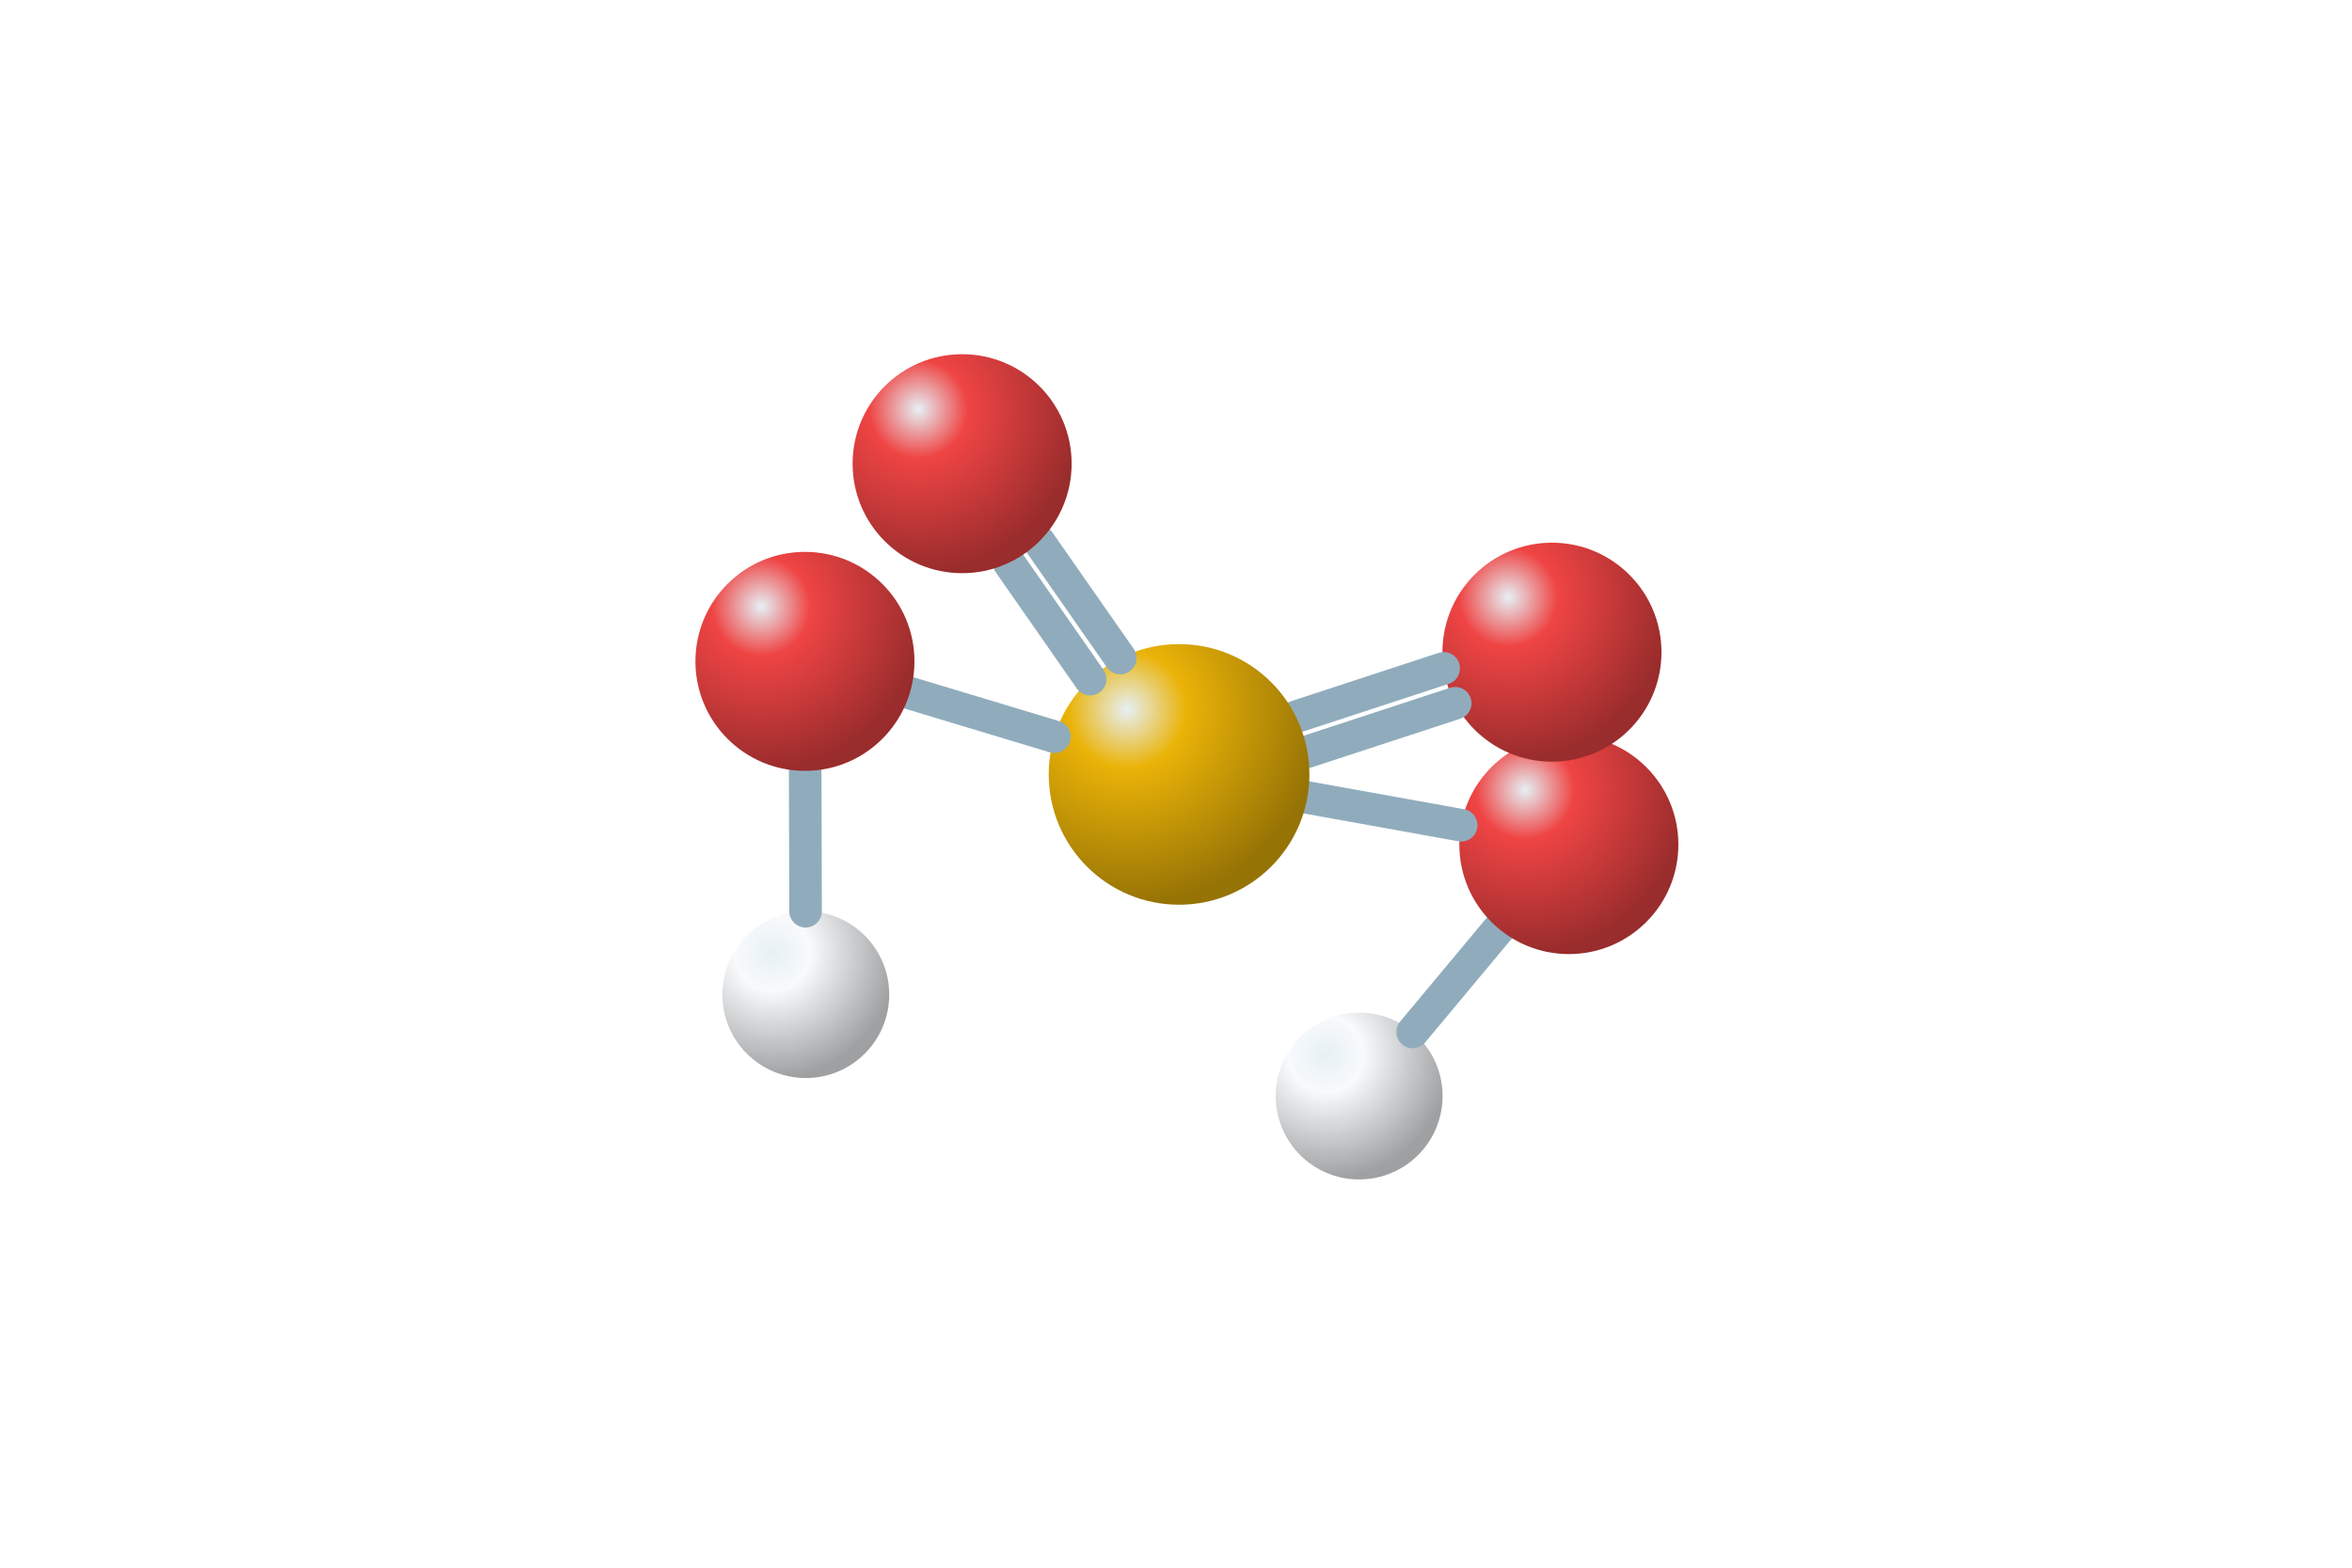
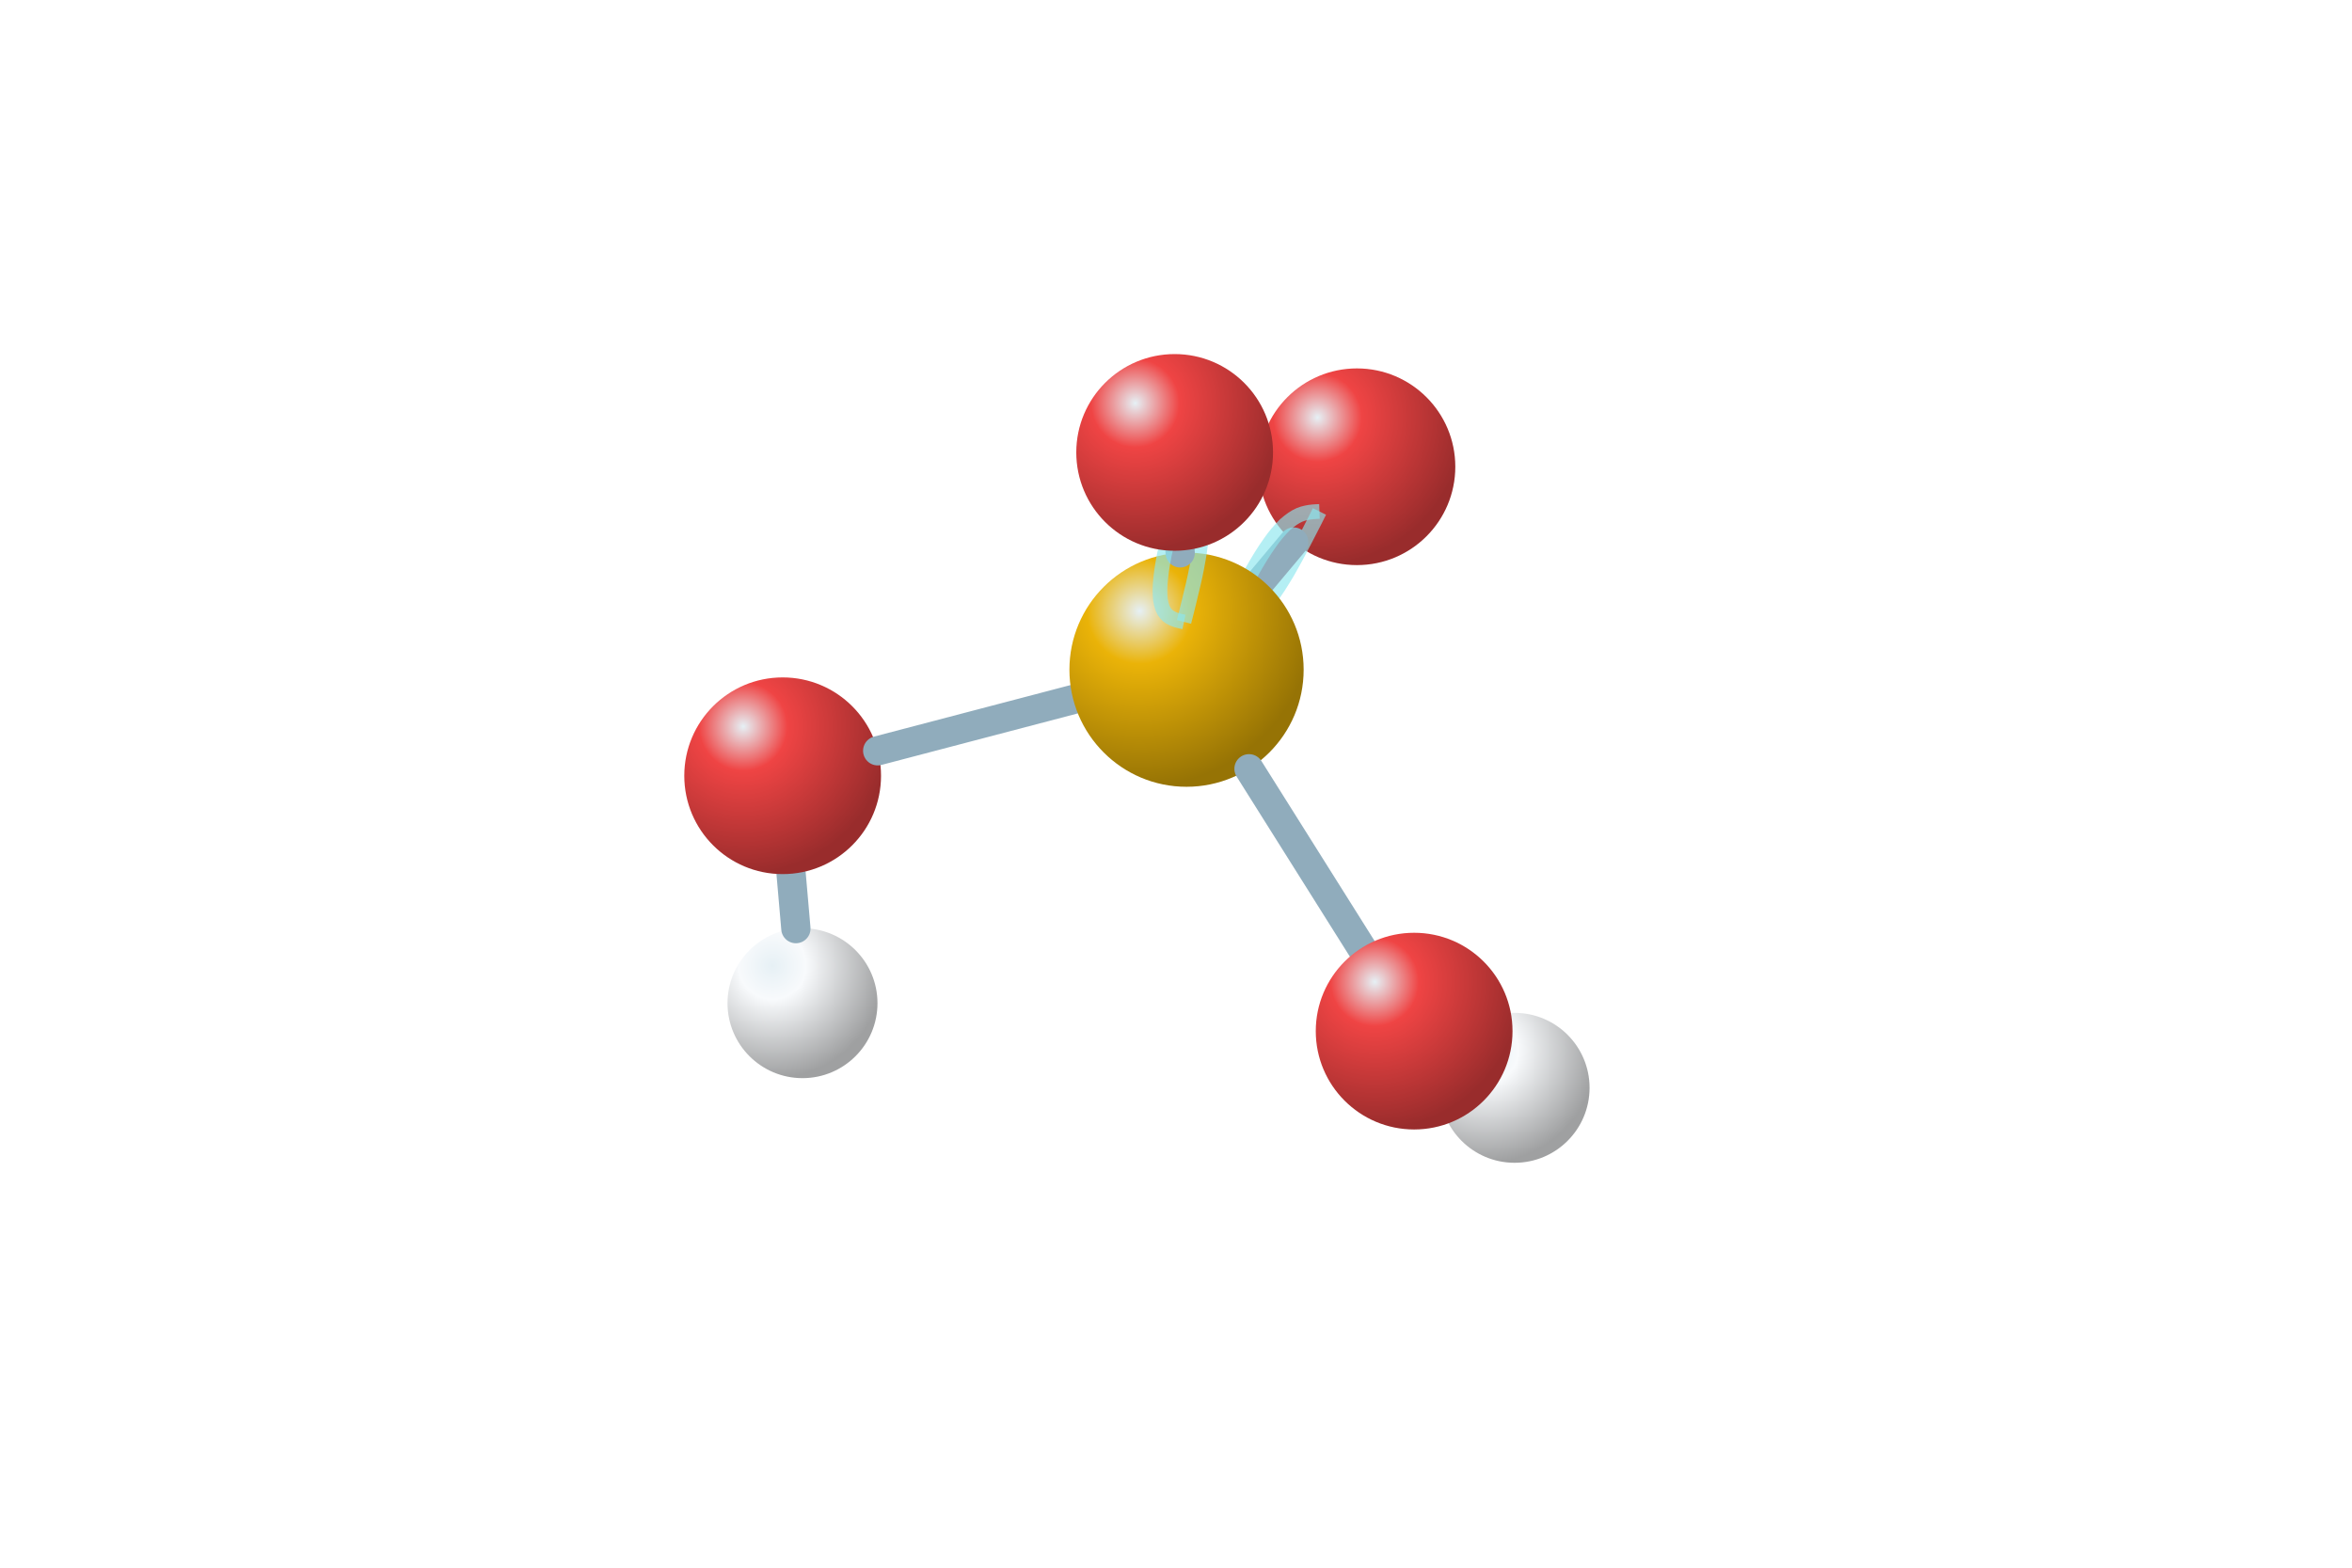
<svg xmlns="http://www.w3.org/2000/svg" viewBox="0 0 192 128">
  <defs>
    <radialGradient id="S" cx="30%" cy="25%" r="75%">
      <stop stop-color="#e6f0f5" />
      <stop offset=".3" stop-color="#eab308" />
      <stop offset="1" stop-color="#967305" />
    </radialGradient>
    <radialGradient id="O" cx="30%" cy="25%" r="75%">
      <stop stop-color="#e6f0f5" />
      <stop offset=".3" stop-color="#ef4444" />
      <stop offset="1" stop-color="#992c2c" />
    </radialGradient>
    <radialGradient id="H" cx="30%" cy="25%" r="75%">
      <stop stop-color="#e6f0f5" />
      <stop offset=".3" stop-color="#f8fafc" />
      <stop offset="1" stop-color="#9fa0a1" />
    </radialGradient>
  </defs>
-   <circle cx="110.95" cy="89.49" r="6.81" fill="url(#H)" />
-   <path d="M122.35 75.83L115.32 84.26" stroke="#90acbc" stroke-width="2.66" stroke-linecap="round" />
-   <circle cx="128.07" cy="68.96" r="8.94" fill="url(#O)" />
-   <path d="M106.73 65.12L119.28 67.38" stroke="#90acbc" stroke-width="2.66" stroke-linecap="round" />
-   <circle cx="126.69" cy="53.25" r="8.94" fill="url(#O)" />
-   <path d="M105.8 58.52L117.85 54.57" stroke="#90acbc" stroke-width="2.66" stroke-linecap="round" />
-   <path d="M106.73 61.37L118.79 57.42" stroke="#90acbc" stroke-width="2.66" stroke-linecap="round" />
-   <circle cx="96.25" cy="63.23" r="10.64" fill="url(#S)" />
-   <path d="M88.99 55.45L82.36 45.94" stroke="#90acbc" stroke-width="2.66" stroke-linecap="round" />
-   <path d="M91.45 53.73L84.82 44.23" stroke="#90acbc" stroke-width="2.66" stroke-linecap="round" />
-   <circle cx="78.54" cy="37.86" r="8.94" fill="url(#O)" />
-   <path d="M86.07 60.15L74.26 56.59" stroke="#90acbc" stroke-width="2.66" stroke-linecap="round" />
-   <circle cx="65.78" cy="81.21" r="6.81" fill="url(#H)" />
-   <path d="M65.73 62.94L65.76 74.4" stroke="#90acbc" stroke-width="2.66" stroke-linecap="round" />
-   <circle cx="65.71" cy="54" r="8.94" fill="url(#O)" />
+   <circle cx="110.77" cy="38.11" r="8.03" fill="url(#O)" />
+   <circle cx="65.51" cy="81.91" r="6.12" fill="url(#H)" />
+   <path d="M64.58 71.34L64.97 75.82" stroke="#90acbc" stroke-width="2.39" stroke-linecap="round" />
+   <path d="M99.92 51.04L100.19 51.03L100.45 51.01L100.72 50.98L100.99 50.93L101.27 50.86L101.55 50.75L101.83 50.61L102.12 50.44L102.42 50.22L102.73 49.95L103.04 49.64L103.36 49.28L103.69 48.86L104.03 48.4L104.37 47.9L104.72 47.34L105.08 46.75L105.44 46.11L105.81 45.44L106.18 44.74L106.56 44.02L106.94 43.28L107.33 42.52L107.71 41.76" fill="none" stroke="#8ce7ee" stroke-opacity=".65" stroke-width="1.2" />
+   <path d="M103.01 47.36L105.61 44.26" stroke="#90acbc" stroke-width="2.39" stroke-linecap="round" />
+   <circle cx="123.64" cy="88.82" r="6.12" fill="url(#H)" />
+   <path d="M99.92 51.04L100.31 50.27L100.69 49.52L101.07 48.78L101.45 48.05L101.82 47.35L102.19 46.68L102.55 46.05L102.91 45.45L103.26 44.9L103.61 44.39L103.94 43.93L104.27 43.52L104.59 43.16L104.9 42.84L105.21 42.58L105.51 42.36L105.8 42.18L106.08 42.04L106.36 41.94L106.64 41.87L106.91 41.82L107.18 41.79L107.44 41.77L107.71 41.76" fill="none" stroke="#8ce7ee" stroke-opacity=".65" stroke-width="1.2" />
+   <circle cx="63.89" cy="63.34" r="8.03" fill="url(#O)" />
+   <path d="M87.62 57.11L71.65 61.3" stroke="#90acbc" stroke-width="2.39" stroke-linecap="round" />
+   <circle cx="96.86" cy="54.68" r="9.56" fill="url(#S)" />
+   <path d="M101.96 62.77L111.16 77.4" stroke="#90acbc" stroke-width="2.39" stroke-linecap="round" />
+   <circle cx="115.44" cy="84.19" r="8.03" fill="url(#O)" />
+   <path d="M96.65 50.78L96.85 50L97.04 49.23L97.22 48.47L97.4 47.73L97.56 47.02L97.7 46.33L97.82 45.67L97.92 45.06L98 44.48L98.05 43.95L98.07 43.47L98.06 43.03L98.02 42.64L97.96 42.3L97.86 42L97.74 41.75L97.6 41.53L97.43 41.36L97.24 41.22L97.04 41.11L96.82 41.02L96.59 40.95L96.35 40.89L96.11 40.84" fill="none" stroke="#8ce7ee" stroke-opacity=".65" stroke-width="1.2" />
+   <path d="M96.34 45.14L96.33 44.96" stroke="#90acbc" stroke-width="2.39" stroke-linecap="round" />
+   <path d="M96.65 50.78L96.41 50.73L96.17 50.67L95.94 50.6L95.72 50.51L95.51 50.4L95.32 50.26L95.16 50.09L95.01 49.88L94.89 49.62L94.8 49.33L94.73 48.98L94.7 48.59L94.69 48.16L94.71 47.67L94.76 47.14L94.83 46.56L94.93 45.95L95.05 45.29L95.2 44.61L95.36 43.89L95.53 43.15L95.72 42.39L95.91 41.62L96.11 40.84" fill="none" stroke="#8ce7ee" stroke-opacity=".65" stroke-width="1.2" />
+   <circle cx="95.89" cy="36.94" r="8.03" fill="url(#O)" />
</svg>
